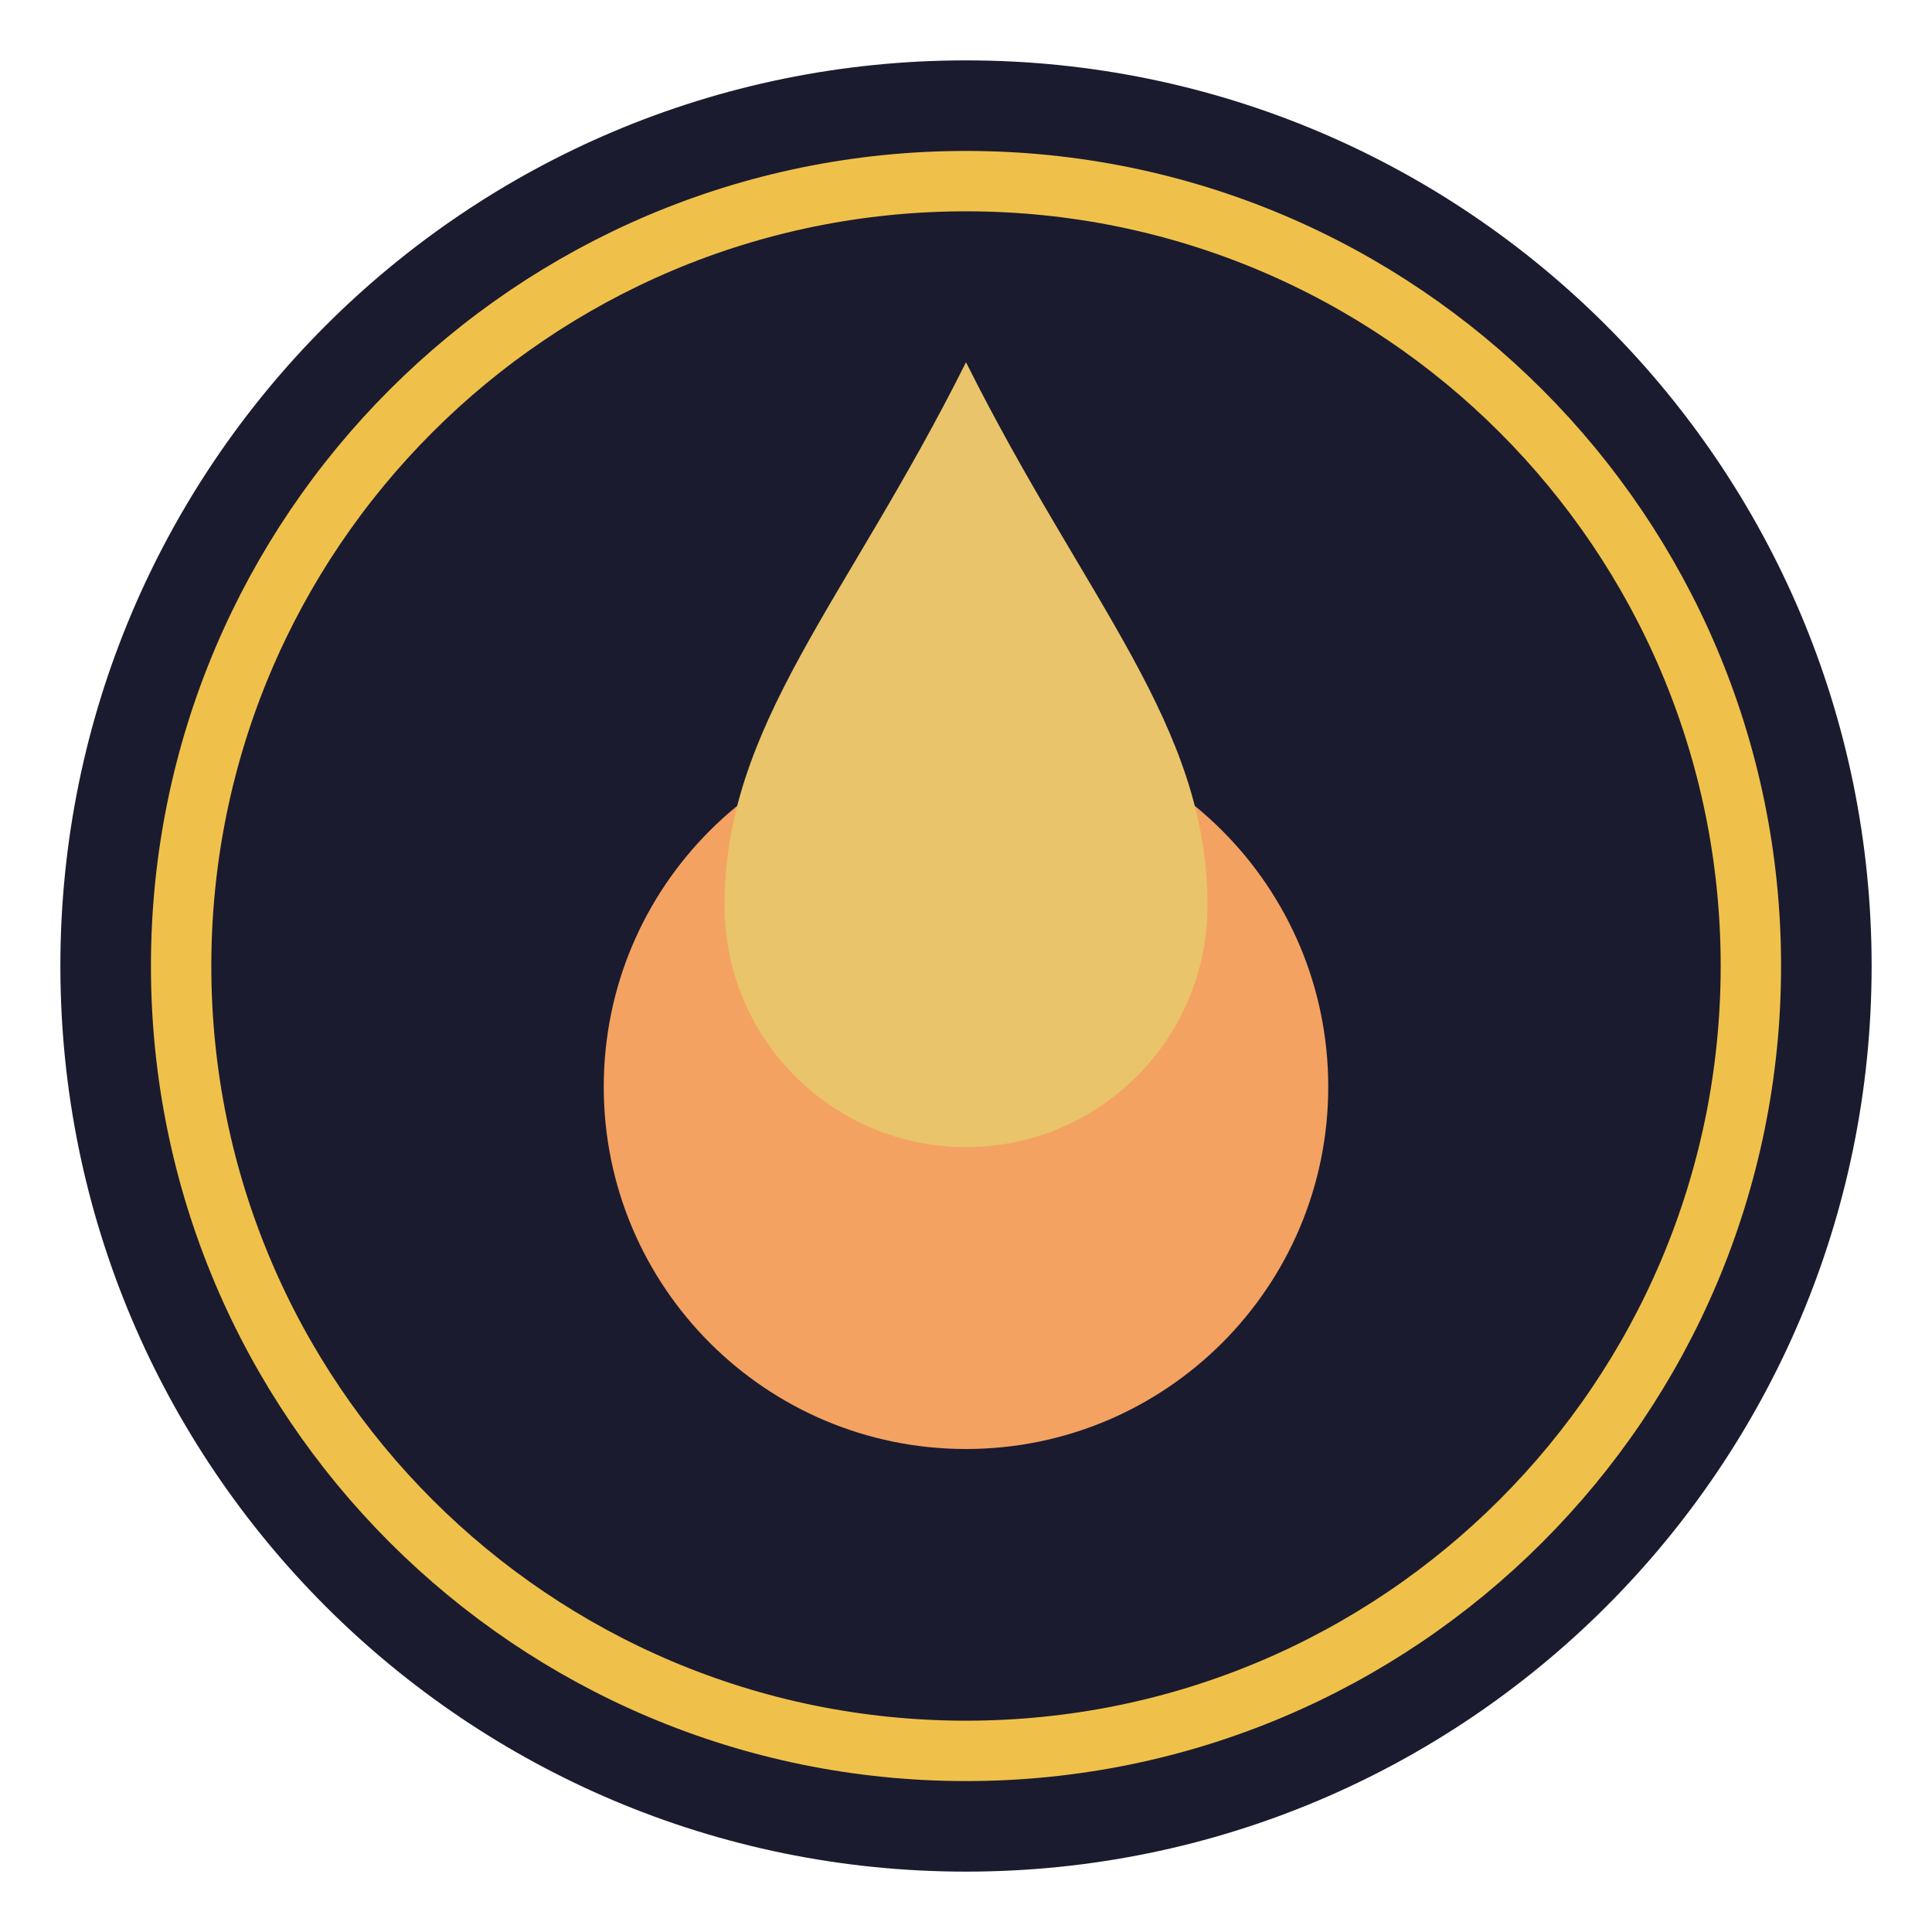
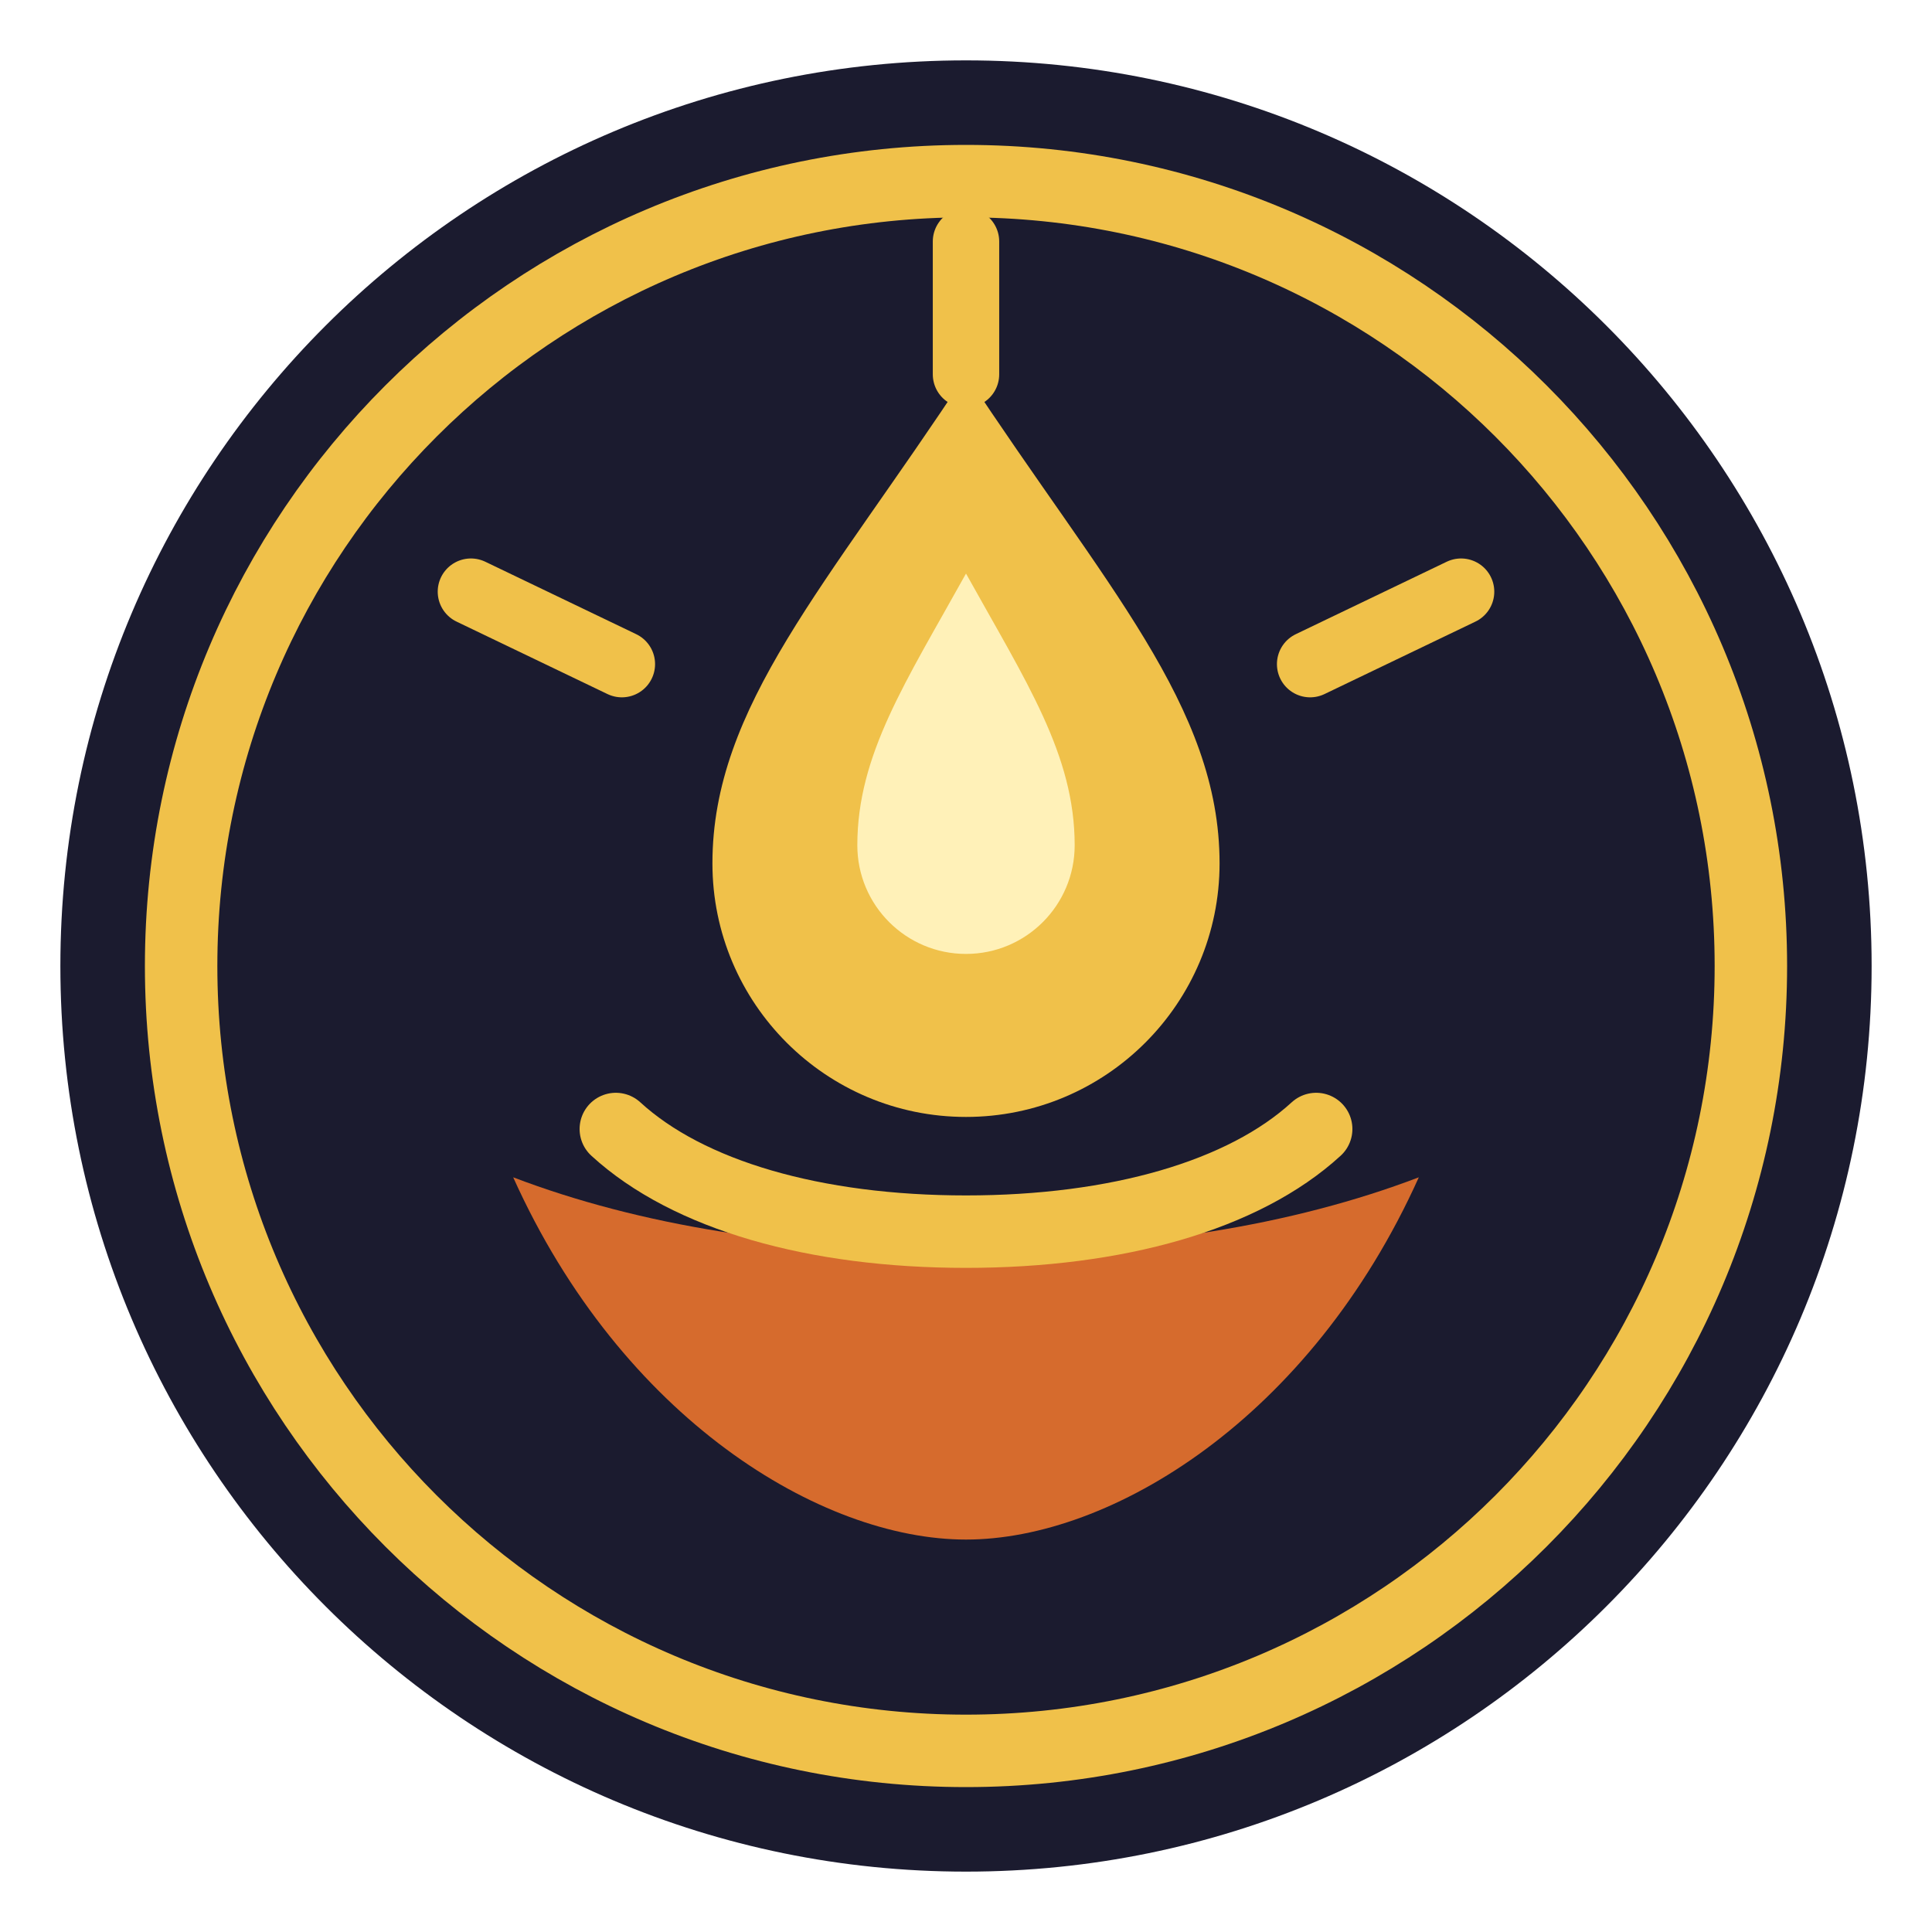
<svg xmlns="http://www.w3.org/2000/svg" viewBox="0 0 32 32">
  <circle cx="16" cy="16" r="15" fill="#1B1B2F" />
-   <circle cx="16" cy="16" r="13" fill="none" stroke="#F0C14A" stroke-width="1" />
-   <circle cx="16" cy="18" r="6" fill="#F4A261" />
-   <path d="M16 6c2 4 4 6 4 9a4 4 0 1 1-8 0c0-3 2-5 4-9z" fill="#E9C46A" />
+   <circle cx="16" cy="16" r="13" fill="none" stroke="#F0C14A" stroke-width="1.2" />
+   <path d="M8.5 19.5c1.8 4 5.1 6 7.5 6s5.7-2 7.5-6c-2.1.8-4.6 1.2-7.5 1.2s-5.4-.4-7.5-1.2z" fill="#D66B2D" />
+   <path d="M10.2 18.7c1.2 1.1 3.3 1.7 5.8 1.7s4.6-.6 5.8-1.7" fill="none" stroke="#F0C14A" stroke-width="1.2" stroke-linecap="round" />
+   <path d="M16 6.2c2.3 3.5 4.2 5.5 4.2 8.1a4.2 4.2 0 0 1-8.4 0c0-2.6 1.9-4.6 4.2-8.1z" fill="#F0C14A" />
+   <path d="M16 9.5c1 1.8 1.8 3 1.8 4.5a1.8 1.8 0 1 1-3.6 0c0-1.5.8-2.7 1.8-4.5z" fill="#FFF1B8" />
+   <path d="M7.8 9.8l2.5 1.2M24.2 9.8L21.7 11M16 4v2.2" stroke="#F0C14A" stroke-width="1.1" stroke-linecap="round" />
</svg>
